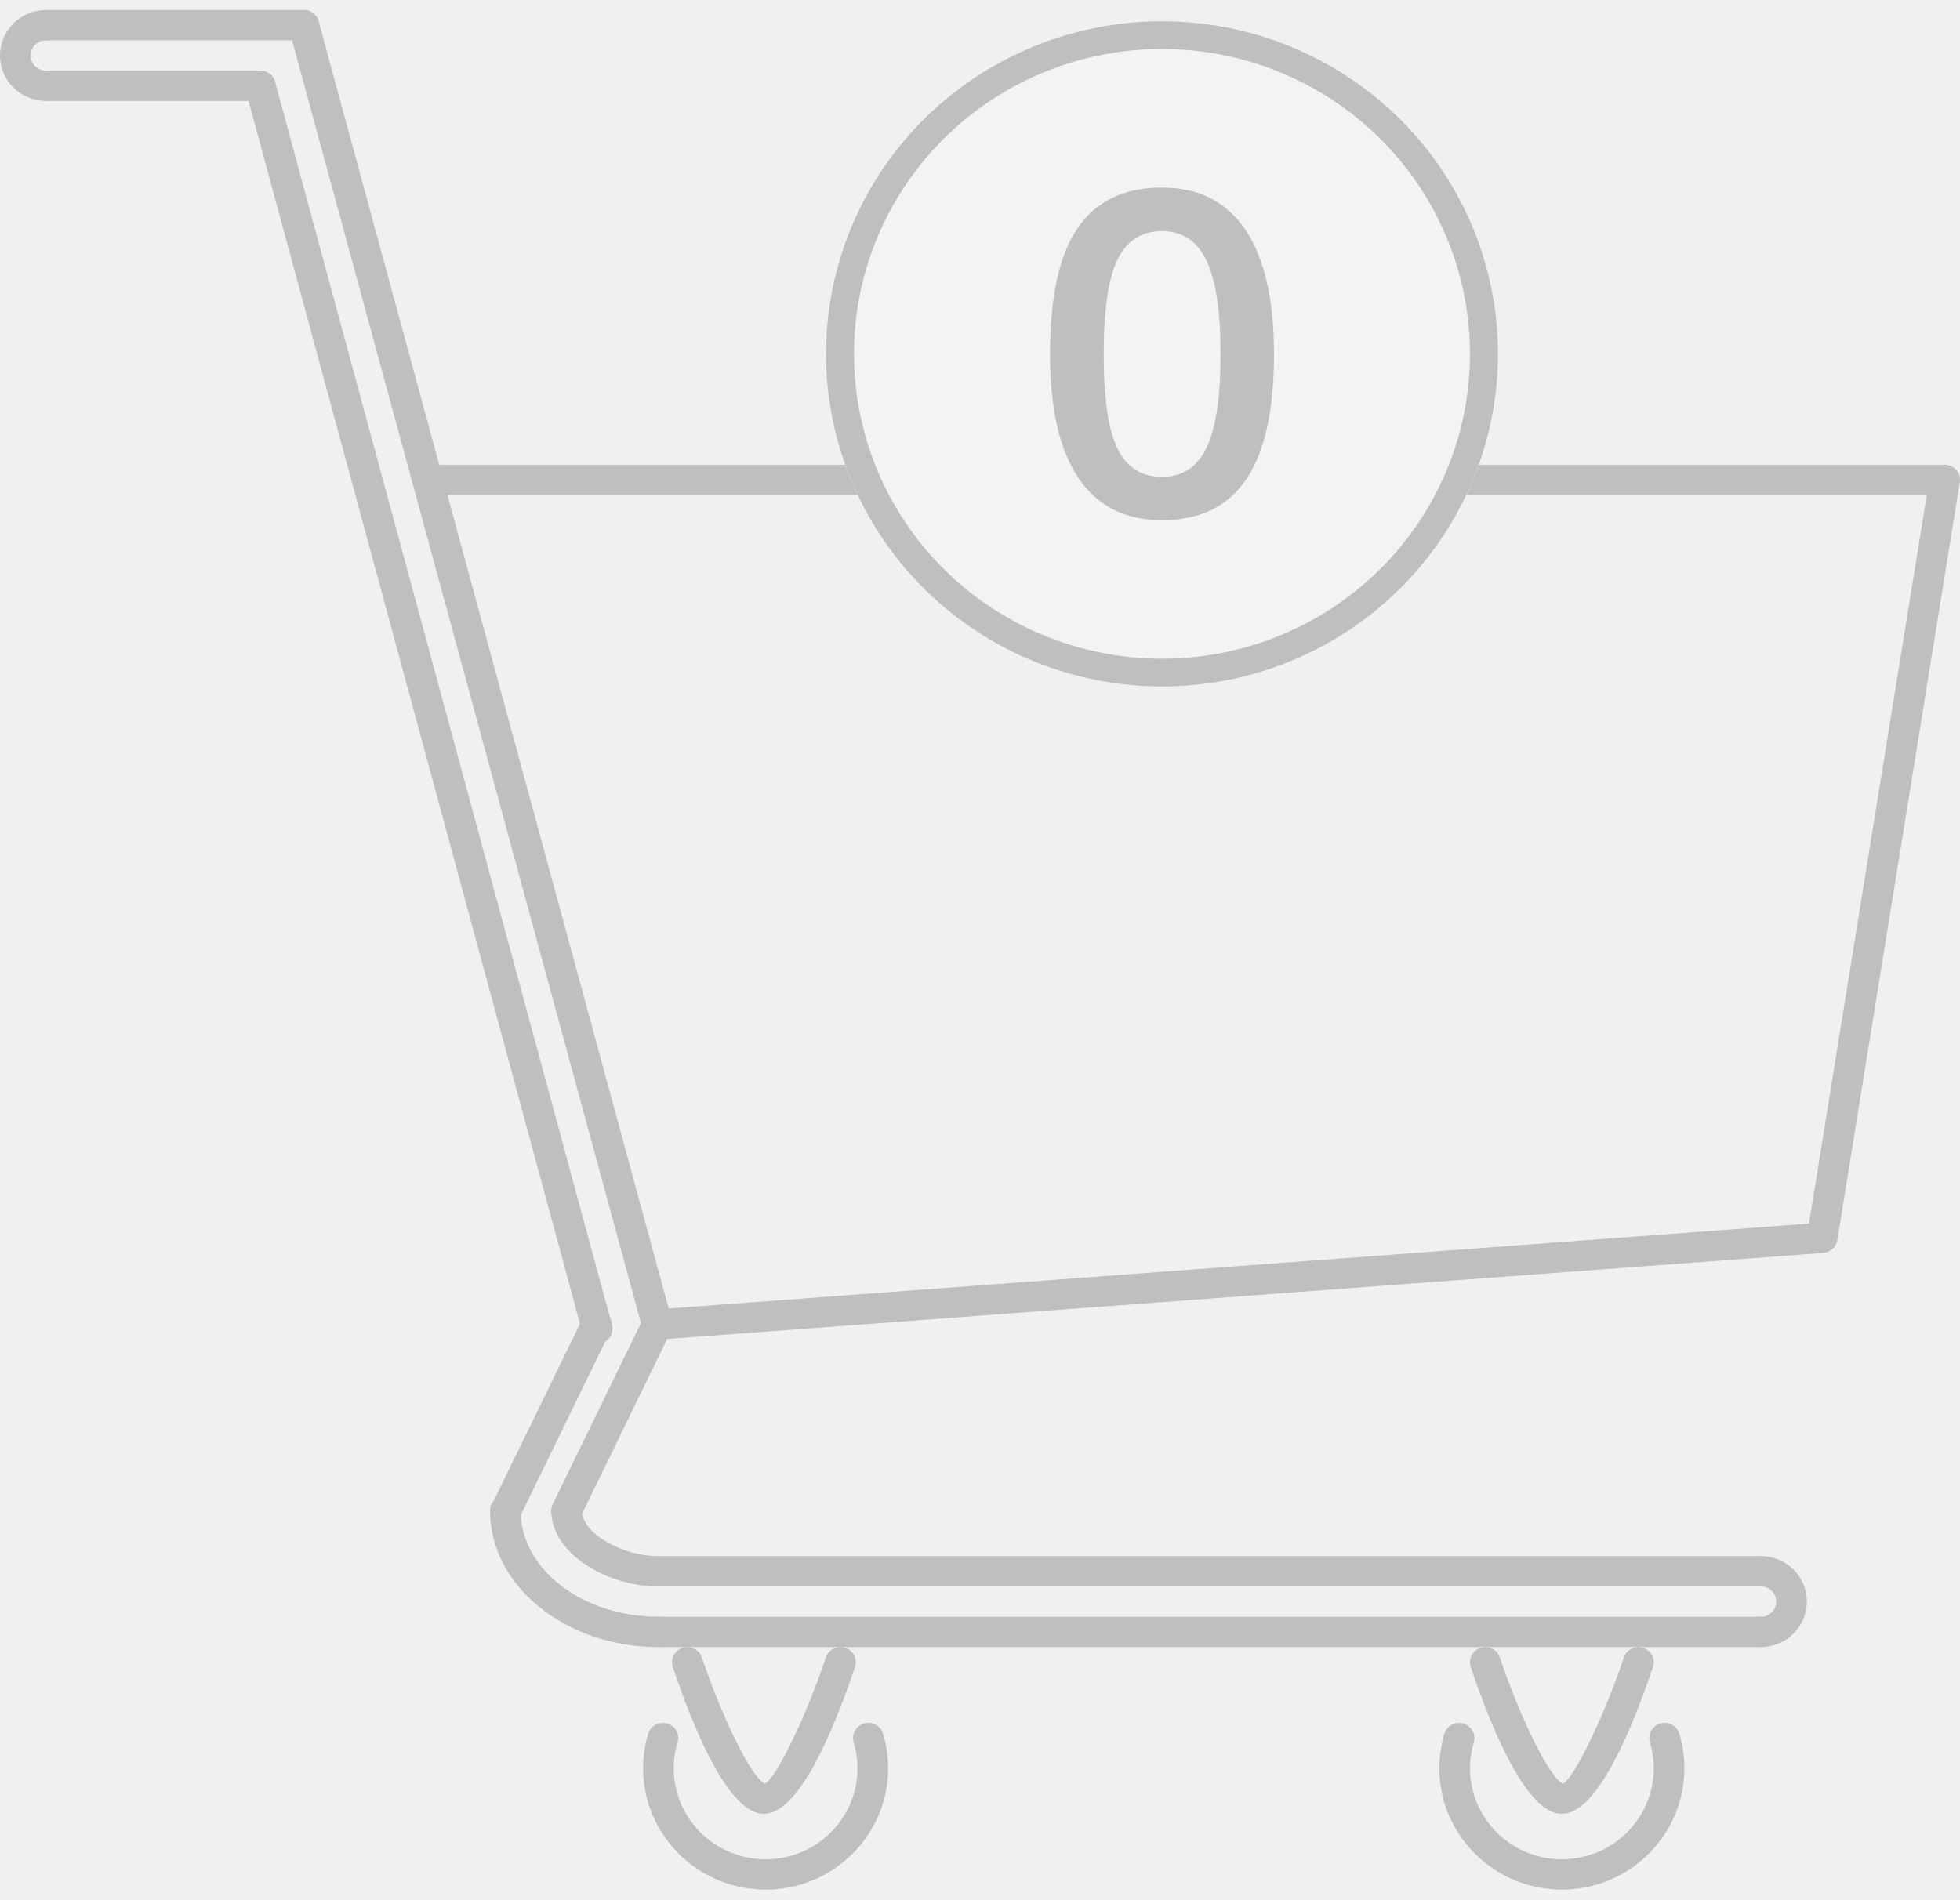
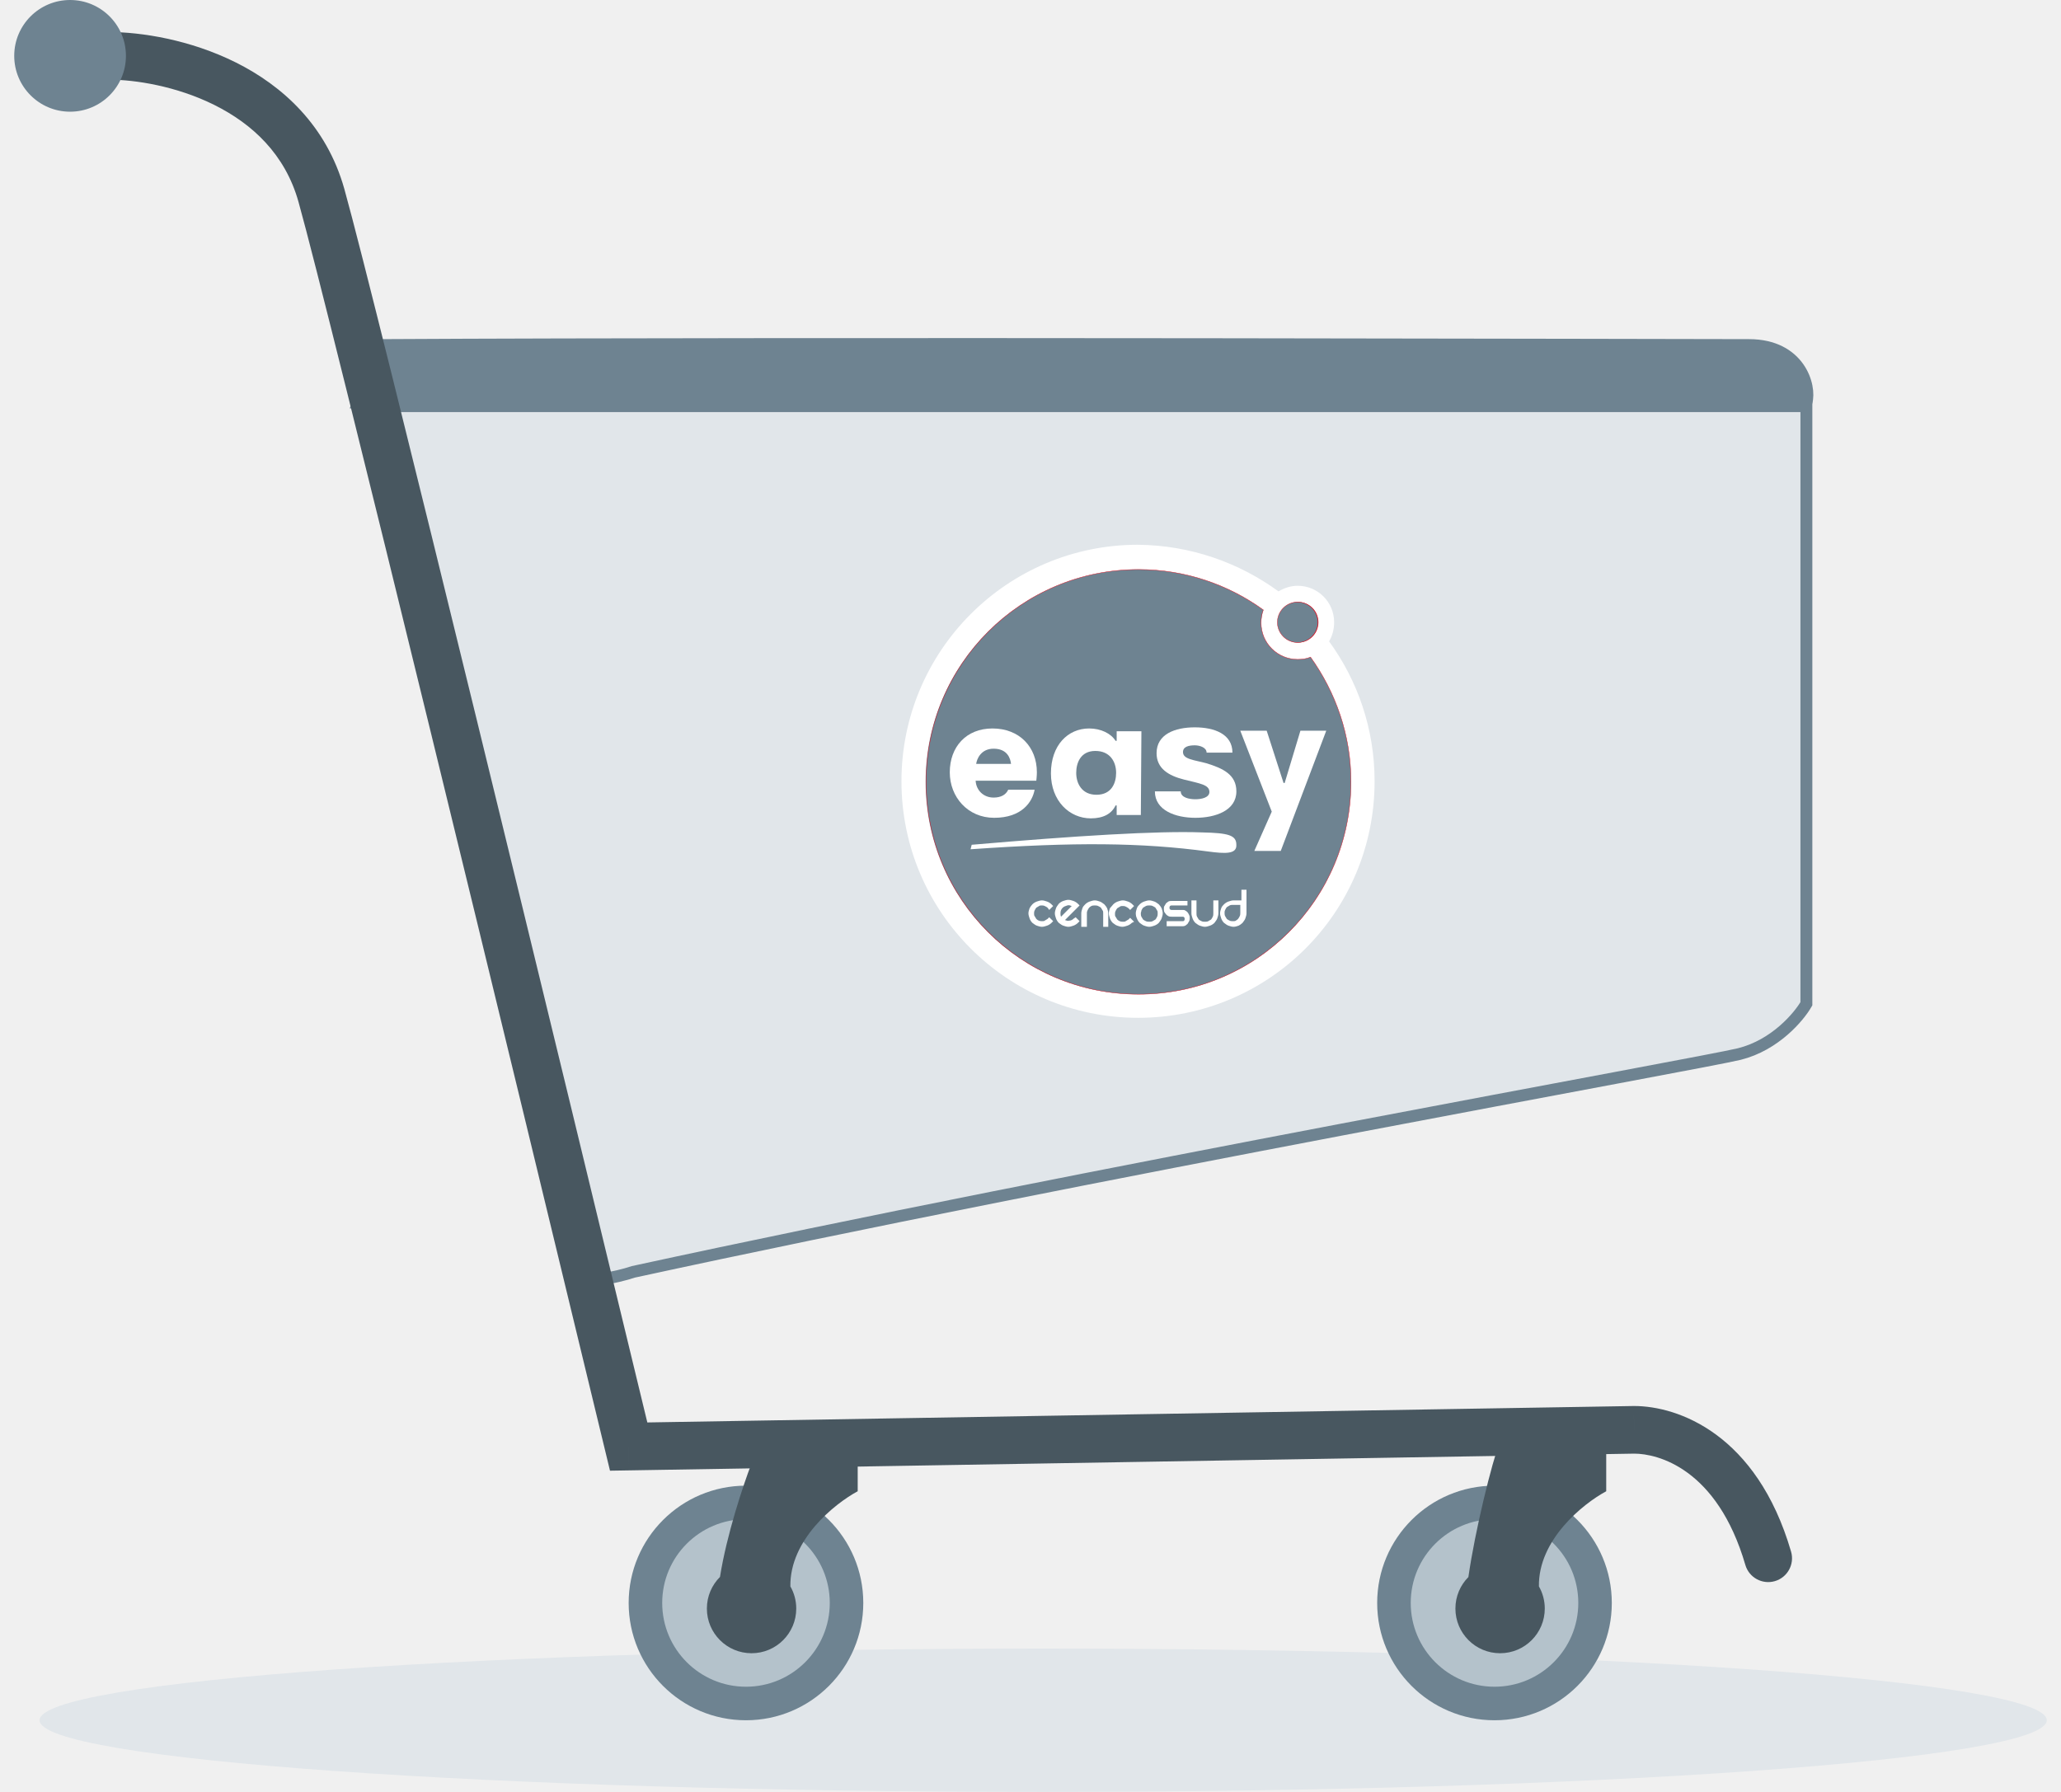
- <svg xmlns="http://www.w3.org/2000/svg" width="98" height="95" viewBox="0 0 98 95" fill="none">
-   <path d="M97.817 23.509C97.67 23.339 97.458 23.242 97.234 23.242H21.437C21.014 23.242 20.672 23.581 20.672 24C20.672 24.419 21.014 24.758 21.437 24.758H96.337L90.448 61.193L32.802 65.485C32.38 65.516 32.064 65.88 32.096 66.298C32.126 66.696 32.462 66.998 32.859 66.998C32.878 66.998 32.898 66.998 32.917 66.996L91.165 62.66C91.52 62.633 91.809 62.37 91.865 62.023L97.99 24.12C98.026 23.901 97.962 23.677 97.817 23.509Z" fill="#BFBFBF" />
-   <path d="M30.598 66.257L13.755 4.095C13.646 3.689 13.226 3.452 12.817 3.559C12.409 3.667 12.166 4.083 12.276 4.487L29.12 66.648C29.212 66.988 29.521 67.21 29.858 67.21C29.924 67.21 29.991 67.202 30.057 67.185C30.466 67.075 30.708 66.661 30.598 66.257Z" fill="#BFBFBF" />
-   <path d="M33.6 66.046L15.931 1.062C15.82 0.657 15.401 0.417 14.993 0.526C14.584 0.635 14.342 1.051 14.452 1.455L32.121 66.44C32.213 66.779 32.523 67.001 32.86 67.001C32.926 67.001 32.993 66.994 33.059 66.976C33.468 66.866 33.71 66.451 33.6 66.046Z" fill="#BFBFBF" />
-   <path d="M13.016 3.533H2.297C1.874 3.533 1.532 3.872 1.532 4.291C1.532 4.71 1.874 5.049 2.297 5.049H13.016C13.439 5.049 13.781 4.71 13.781 4.291C13.781 3.872 13.439 3.533 13.016 3.533Z" fill="#BFBFBF" />
-   <path d="M15.192 0.5H2.297C1.874 0.5 1.532 0.84 1.532 1.259C1.532 1.678 1.874 2.017 2.297 2.017H15.192C15.615 2.017 15.957 1.678 15.957 1.259C15.957 0.84 15.615 0.5 15.192 0.5Z" fill="#BFBFBF" />
-   <path d="M2.297 3.533C1.874 3.533 1.531 3.193 1.531 2.775C1.531 2.357 1.874 2.017 2.297 2.017C2.72 2.017 3.062 1.678 3.062 1.259C3.062 0.84 2.72 0.501 2.297 0.501C1.03 0.501 -0 1.521 -0 2.775C-0 4.029 1.03 5.049 2.297 5.049C2.72 5.049 3.062 4.71 3.062 4.291C3.062 3.872 2.72 3.533 2.297 3.533Z" fill="#BFBFBF" />
-   <path d="M33.194 65.561C32.812 65.382 32.355 65.539 32.172 65.915L27.639 75.22C27.455 75.598 27.615 76.051 27.996 76.231C28.103 76.283 28.216 76.307 28.328 76.307C28.613 76.307 28.886 76.15 29.018 75.879L33.55 66.573C33.734 66.196 33.574 65.743 33.194 65.561Z" fill="#BFBFBF" />
-   <path d="M30.161 65.561C29.78 65.382 29.323 65.539 29.139 65.915L24.607 75.22C24.423 75.598 24.583 76.051 24.963 76.231C25.071 76.283 25.184 76.307 25.295 76.307C25.58 76.307 25.854 76.15 25.986 75.879L30.518 66.573C30.702 66.196 30.542 65.743 30.161 65.561Z" fill="#BFBFBF" />
-   <path d="M88.047 80.855H32.922C32.499 80.855 32.157 81.194 32.157 81.613C32.157 82.032 32.499 82.371 32.922 82.371H88.047C88.47 82.371 88.812 82.032 88.812 81.613C88.812 81.194 88.47 80.855 88.047 80.855Z" fill="#BFBFBF" />
-   <path d="M88.047 77.823H32.922C32.499 77.823 32.157 78.162 32.157 78.581C32.157 79 32.499 79.339 32.922 79.339H88.047C88.47 79.339 88.812 79 88.812 78.581C88.812 78.162 88.47 77.823 88.047 77.823Z" fill="#BFBFBF" />
-   <path d="M32.922 80.855C29.122 80.855 26.031 78.474 26.031 75.549C26.031 75.13 25.689 74.79 25.265 74.79C24.842 74.79 24.5 75.13 24.5 75.549C24.5 79.311 28.278 82.371 32.922 82.371C33.345 82.371 33.687 82.032 33.687 81.613C33.687 81.194 33.345 80.855 32.922 80.855Z" fill="#BFBFBF" />
-   <path d="M32.922 77.823C31.062 77.823 29.094 76.655 29.094 75.549C29.094 75.13 28.752 74.79 28.329 74.79C27.905 74.79 27.563 75.13 27.563 75.549C27.563 77.718 30.392 79.339 32.922 79.339C33.345 79.339 33.688 79 33.688 78.581C33.688 78.162 33.345 77.823 32.922 77.823Z" fill="#BFBFBF" />
-   <path d="M88.046 77.823C87.623 77.823 87.281 78.162 87.281 78.581C87.281 79 87.623 79.339 88.046 79.339C88.468 79.339 88.812 79.679 88.812 80.097C88.812 80.516 88.468 80.855 88.046 80.855C87.623 80.855 87.281 81.194 87.281 81.613C87.281 82.032 87.623 82.371 88.046 82.371C89.312 82.371 90.343 81.351 90.343 80.097C90.343 78.843 89.312 77.823 88.046 77.823Z" fill="#BFBFBF" />
-   <path d="M44.152 86.703C44.032 86.302 43.608 86.074 43.2 86.194C42.795 86.312 42.564 86.734 42.685 87.135C42.811 87.556 42.875 87.992 42.875 88.435C42.875 90.943 40.815 92.984 38.282 92.984C35.749 92.984 33.688 90.943 33.688 88.435C33.688 87.992 33.752 87.556 33.878 87.135C33.999 86.734 33.768 86.312 33.363 86.194C32.957 86.075 32.532 86.302 32.411 86.703C32.242 87.263 32.157 87.846 32.157 88.435C32.157 91.78 34.904 94.5 38.282 94.5C41.659 94.5 44.407 91.78 44.407 88.435C44.407 87.846 44.321 87.263 44.152 86.703Z" fill="#BFBFBF" />
-   <path d="M83.965 86.705C83.844 86.304 83.422 86.074 83.013 86.193C82.609 86.313 82.377 86.735 82.497 87.136C82.624 87.556 82.687 87.993 82.687 88.436C82.687 90.944 80.626 92.984 78.093 92.984C75.56 92.984 73.499 90.944 73.499 88.436C73.499 87.993 73.564 87.556 73.691 87.138C73.81 86.736 73.58 86.314 73.176 86.194C72.769 86.076 72.345 86.302 72.222 86.702C72.055 87.262 71.968 87.845 71.968 88.436C71.968 91.78 74.716 94.5 78.093 94.5C81.469 94.5 84.218 91.78 84.218 88.436C84.218 87.848 84.133 87.265 83.965 86.705Z" fill="#BFBFBF" />
-   <path d="M82.164 82.411C81.76 82.278 81.329 82.493 81.195 82.889C80.14 86.022 78.664 88.972 78.149 89.201C77.522 88.972 76.046 86.022 74.992 82.889C74.857 82.493 74.427 82.278 74.023 82.411C73.622 82.543 73.405 82.972 73.538 83.369C74.666 86.718 76.371 90.71 78.093 90.71C79.816 90.71 81.52 86.718 82.648 83.369C82.781 82.972 82.564 82.543 82.164 82.411Z" fill="#BFBFBF" />
-   <path d="M42.264 82.411C41.861 82.278 41.43 82.493 41.295 82.889C40.241 86.022 38.765 88.972 38.249 89.201C37.623 88.972 36.147 86.022 35.093 82.889C34.958 82.493 34.527 82.278 34.124 82.411C33.723 82.543 33.506 82.972 33.639 83.369C34.767 86.718 36.471 90.71 38.194 90.71C39.917 90.71 41.621 86.718 42.749 83.369C42.882 82.972 42.665 82.543 42.264 82.411Z" fill="#BFBFBF" />
-   <ellipse cx="58.1" cy="17.697" rx="16.8" ry="16.634" fill="#F3F3F3" />
-   <path d="M58.1 34.331C61.423 34.331 64.671 33.356 67.434 31.528C70.196 29.7 72.35 27.102 73.621 24.063C74.893 21.023 75.225 17.679 74.577 14.452C73.929 11.225 72.329 8.261 69.98 5.935C67.63 3.609 64.636 2.024 61.378 1.383C58.119 0.741 54.741 1.07 51.671 2.329C48.601 3.588 45.977 5.72 44.131 8.456C42.285 11.191 41.3 14.407 41.3 17.697C41.3 22.109 43.07 26.34 46.221 29.459C49.371 32.579 53.644 34.331 58.1 34.331V34.331ZM58.1 2.449C61.146 2.449 64.123 3.343 66.656 5.019C69.188 6.694 71.162 9.076 72.328 11.862C73.493 14.648 73.798 17.714 73.204 20.672C72.61 23.63 71.143 26.347 68.99 28.479C66.836 30.612 64.092 32.064 61.105 32.652C58.117 33.24 55.021 32.938 52.207 31.784C49.393 30.63 46.988 28.676 45.295 26.169C43.603 23.661 42.7 20.713 42.7 17.697C42.7 13.653 44.322 9.775 47.211 6.915C50.099 4.056 54.016 2.449 58.1 2.449V2.449Z" fill="#BFBFBF" />
-   <path d="M63.7 17.714C63.7 20.521 63.237 22.607 62.312 23.97C61.395 25.333 59.989 26.015 58.094 26.015C56.259 26.015 54.868 25.311 53.921 23.904C52.974 22.496 52.5 20.433 52.5 17.714C52.5 14.863 52.958 12.762 53.876 11.414C54.801 10.058 56.207 9.38 58.094 9.38C59.936 9.38 61.331 10.088 62.279 11.502C63.226 12.917 63.7 14.988 63.7 17.714ZM55.184 17.714C55.184 19.917 55.413 21.49 55.872 22.433C56.338 23.377 57.079 23.848 58.094 23.848C59.109 23.848 59.85 23.369 60.316 22.411C60.79 21.453 61.027 19.888 61.027 17.714C61.027 15.548 60.79 13.982 60.316 13.017C59.85 12.044 59.109 11.558 58.094 11.558C57.079 11.558 56.338 12.033 55.872 12.983C55.413 13.934 55.184 15.511 55.184 17.714Z" fill="#BFBFBF" />
+ <svg xmlns="http://www.w3.org/2000/svg" width="138" height="120" viewBox="0 0 138 120" fill="none">
+   <ellipse cx="69.848" cy="115.2" rx="67.2" ry="4.8" fill="#E1E6EA" />
+   <path d="M23.992 26.951L25.432 23.111C54.552 22.951 113.634 23.111 117.112 23.111C120.472 23.111 121.272 25.831 120.952 26.951H23.992Z" fill="#6E8391" stroke="#6E8391" stroke-width="0.8" stroke-linecap="square" />
+   <path d="M120.952 27.198H24.079C28.817 46.149 38.367 84.275 38.666 85.172C38.965 86.07 41.284 85.546 42.406 85.172C72.67 78.591 114.07 71.184 116.463 70.585C118.857 69.987 120.453 68.092 120.952 67.219V27.198Z" fill="#E1E6EA" stroke="#6E8391" stroke-width="0.797" />
+   <path d="M42.094 96.873L42.121 98.467L40.844 98.488L40.544 97.247L42.094 96.873ZM109.419 95.751L109.392 94.156L109.406 94.156H109.419V95.751ZM119.926 103.907C120.173 104.752 119.687 105.637 118.842 105.884C117.997 106.13 117.111 105.645 116.865 104.8L119.926 103.907ZM7.31 2.146C9.448 2.146 12.729 2.654 15.793 4.184C18.886 5.729 21.858 8.375 23.058 12.661L19.987 13.521C19.093 10.326 16.891 8.297 14.368 7.037C11.815 5.762 9.037 5.335 7.31 5.335V2.146ZM23.058 12.661C25.163 20.178 37.666 71.714 43.644 96.499L40.544 97.247C34.554 72.411 22.072 20.965 19.987 13.521L23.058 12.661ZM42.068 95.278L109.392 94.156L109.445 97.345L42.121 98.467L42.068 95.278ZM109.419 94.156C112.348 94.156 117.627 96.023 119.926 103.907L116.865 104.8C114.975 98.321 110.978 97.345 109.419 97.345V94.156Z" fill="#485760" />
+   <ellipse cx="7.855" cy="7.855" rx="7.855" ry="7.855" transform="matrix(-1 0 0 1 107.923 99.4907)" fill="#6E8391" />
+   <ellipse cx="7.855" cy="7.855" rx="7.855" ry="7.855" transform="matrix(-1 0 0 1 57.8037 99.4907)" fill="#6E8391" />
+   <circle cx="5.61" cy="5.61" r="5.61" transform="matrix(-1 0 0 1 105.679 101.735)" fill="#B4C2CB" />
+   <circle cx="5.61" cy="5.61" r="5.61" transform="matrix(-1 0 0 1 55.5596 101.735)" fill="#B4C2CB" />
+   <path fill-rule="evenodd" clip-rule="evenodd" d="M107.549 96.499V99.865C105.988 100.705 102.993 103.118 103.042 106.236C103.292 106.673 103.435 107.18 103.435 107.719C103.435 109.372 102.095 110.712 100.443 110.712C98.79 110.712 97.451 109.372 97.451 107.719C97.451 106.896 97.783 106.151 98.32 105.61C98.76 102.526 99.883 97.954 100.443 96.499H107.549Z" fill="#485760" />
+   <path fill-rule="evenodd" clip-rule="evenodd" d="M57.43 97.995V99.865C55.869 100.706 52.874 103.119 52.922 106.236C53.172 106.674 53.315 107.18 53.315 107.72C53.315 109.372 51.976 110.712 50.323 110.712C48.67 110.712 47.331 109.372 47.331 107.72C47.331 106.893 47.666 106.144 48.209 105.602C48.654 102.775 49.767 99.442 50.323 97.995H57.43Z" fill="#485760" />
+   <ellipse cx="3.74" cy="3.74" rx="3.74" ry="3.74" transform="matrix(-1 0 0 1 8.43262 0)" fill="#6E8391" />
+   <path d="M85.606 39.603C85.982 39.377 86.434 39.227 86.885 39.227C88.24 39.227 89.331 40.318 89.331 41.672C89.331 42.124 89.218 42.575 88.992 42.951C90.911 45.585 92.04 48.821 92.04 52.32C92.04 61.087 84.966 68.16 76.2 68.16C67.471 68.16 60.36 61.087 60.36 52.32C60.36 43.591 67.433 36.48 76.2 36.48C79.737 36.518 82.972 37.684 85.606 39.603Z" fill="white" />
+   <path d="M87.751 44.005C87.488 44.118 87.187 44.156 86.886 44.156C85.531 44.156 84.44 43.065 84.44 41.71C84.44 41.409 84.515 41.108 84.591 40.845C82.258 39.152 79.361 38.136 76.238 38.136C68.374 38.136 61.978 44.494 61.978 52.358C61.978 60.221 68.337 66.58 76.2 66.58C84.101 66.618 90.46 60.221 90.46 52.358C90.46 49.235 89.444 46.376 87.751 44.005Z" fill="#6E8391" />
+   <path d="M87.75 44.005C87.487 44.118 87.186 44.156 86.885 44.156C85.531 44.156 84.439 43.065 84.439 41.71C84.439 41.409 84.477 41.108 84.59 40.845C82.257 39.152 79.36 38.136 76.237 38.136C68.374 38.136 62.015 44.494 62.015 52.358C62.015 60.221 68.374 66.58 76.237 66.58C84.101 66.58 90.459 60.221 90.459 52.358C90.459 49.235 89.444 46.376 87.75 44.005Z" stroke="#DF1122" stroke-width="0.026" stroke-miterlimit="3.864" />
+   <path d="M85.568 41.672C85.568 40.919 86.17 40.317 86.922 40.317C87.675 40.317 88.277 40.919 88.277 41.672C88.277 42.424 87.675 43.026 86.922 43.026C86.17 43.026 85.568 42.424 85.568 41.672Z" fill="#DF1122" />
+   <path d="M86.886 43.026C87.634 43.026 88.24 42.42 88.24 41.672C88.24 40.924 87.634 40.317 86.886 40.317C86.138 40.317 85.531 40.924 85.531 41.672C85.531 42.42 86.138 43.026 86.886 43.026Z" fill="#6E8391" stroke="#DF1122" stroke-width="0.024" stroke-miterlimit="3.864" />
+   <path d="M88.803 48.934L85.756 56.985H83.987L85.154 54.352L83.047 48.934H84.815L85.944 52.433H86.019L87.073 48.934H88.803Z" fill="white" />
+   <path d="M82.785 52.997C82.785 54.276 81.393 54.766 80.038 54.766C78.721 54.766 77.329 54.276 77.329 52.997H79.06C79.06 53.411 79.624 53.524 80.038 53.524C80.452 53.524 80.979 53.411 80.979 53.035C80.979 52.546 80.339 52.471 79.286 52.207C78.232 51.944 77.442 51.455 77.442 50.439C77.442 49.16 78.684 48.708 80.001 48.708C81.317 48.708 82.521 49.16 82.521 50.401H80.791C80.791 50.062 80.339 49.912 80.001 49.912C79.624 49.912 79.21 49.987 79.21 50.364C79.21 50.853 79.963 50.89 80.791 51.116C81.882 51.455 82.785 51.868 82.785 52.997Z" fill="white" />
+   <path d="M74.733 51.756C74.733 51.003 74.319 50.288 73.341 50.288C72.362 50.288 72.061 51.078 72.061 51.756C72.061 52.47 72.438 53.223 73.416 53.223C74.432 53.223 74.733 52.433 74.733 51.756ZM76.388 54.577H74.77V53.938H74.695C74.432 54.502 73.867 54.803 73.04 54.803C71.61 54.803 70.368 53.637 70.368 51.793C70.368 49.912 71.497 48.783 72.927 48.783C73.717 48.783 74.394 49.122 74.695 49.611H74.77V48.971H76.426L76.388 54.577Z" fill="white" />
+   <path d="M80.902 57.023C76.425 56.421 71.947 56.384 64.987 56.873L65.062 56.572C72.023 55.97 77.516 55.631 80.488 55.744C82.257 55.782 82.783 55.932 82.783 56.572C82.821 57.212 82.031 57.174 80.902 57.023Z" fill="white" />
+   <path d="M67.696 51.154C67.658 50.815 67.47 50.138 66.529 50.138C65.664 50.138 65.401 50.853 65.363 51.154H67.696ZM69.427 51.718C69.427 51.944 69.389 52.282 69.389 52.282H65.326C65.363 52.922 65.852 53.411 66.529 53.411C67.019 53.411 67.357 53.223 67.508 52.884H69.276C69.126 53.712 68.411 54.766 66.567 54.766C64.799 54.766 63.595 53.373 63.595 51.718C63.595 50.025 64.686 48.783 66.454 48.783C68.26 48.783 69.427 50.025 69.427 51.718Z" fill="white" />
+   <path d="M69.126 60.56C69.201 60.484 69.314 60.409 69.427 60.372C69.54 60.334 69.652 60.296 69.765 60.296C69.878 60.296 69.991 60.334 70.104 60.372C70.217 60.409 70.33 60.484 70.405 60.56L70.518 60.673L70.254 60.936L70.141 60.785C70.104 60.748 70.029 60.71 69.953 60.673C69.878 60.635 69.803 60.635 69.765 60.635C69.69 60.635 69.615 60.635 69.577 60.673C69.502 60.71 69.464 60.748 69.389 60.785C69.351 60.823 69.314 60.898 69.276 60.974C69.239 61.049 69.239 61.124 69.239 61.162C69.239 61.237 69.239 61.312 69.276 61.35C69.314 61.425 69.351 61.463 69.389 61.538C69.502 61.651 69.615 61.688 69.765 61.688C69.841 61.688 69.916 61.688 69.953 61.651C70.029 61.613 70.066 61.576 70.141 61.538L70.254 61.425L70.518 61.688L70.405 61.801C70.33 61.877 70.217 61.952 70.104 61.989C69.991 62.027 69.878 62.065 69.765 62.065C69.652 62.065 69.54 62.027 69.427 61.989C69.314 61.952 69.239 61.877 69.126 61.801C69.05 61.726 68.975 61.613 68.938 61.5C68.9 61.388 68.862 61.275 68.862 61.162C68.862 61.049 68.9 60.936 68.938 60.823C68.975 60.748 69.05 60.635 69.126 60.56Z" fill="white" />
+   <path d="M71.158 60.785C71.045 60.898 71.007 61.011 71.007 61.162C71.007 61.237 71.007 61.312 71.045 61.388C71.082 61.35 71.12 61.312 71.195 61.237C71.27 61.162 71.346 61.087 71.383 61.049C71.459 60.974 71.534 60.898 71.609 60.823C71.684 60.748 71.722 60.71 71.76 60.673C71.647 60.635 71.572 60.597 71.459 60.635C71.346 60.673 71.233 60.71 71.158 60.785ZM72.023 61.425L72.286 61.688L72.174 61.801C72.098 61.877 71.985 61.952 71.873 61.989C71.76 62.027 71.647 62.065 71.534 62.065C71.421 62.065 71.308 62.027 71.195 61.989C71.082 61.952 71.007 61.877 70.894 61.801C70.819 61.726 70.744 61.613 70.706 61.5C70.668 61.388 70.631 61.275 70.631 61.162C70.631 61.049 70.668 60.936 70.706 60.823C70.744 60.71 70.819 60.635 70.894 60.522C70.969 60.447 71.082 60.372 71.195 60.334C71.308 60.296 71.421 60.259 71.534 60.259C71.647 60.259 71.76 60.296 71.873 60.334C71.985 60.372 72.098 60.447 72.174 60.522L72.286 60.635L71.308 61.613C71.421 61.651 71.496 61.688 71.609 61.651C71.722 61.651 71.835 61.576 71.91 61.5L72.023 61.425Z" fill="white" />
+   <path d="M72.4 61.162C72.4 61.049 72.438 60.936 72.475 60.823C72.513 60.71 72.588 60.635 72.663 60.56C72.739 60.484 72.851 60.409 72.964 60.372C73.077 60.334 73.19 60.296 73.303 60.296C73.416 60.296 73.529 60.334 73.641 60.372C73.754 60.409 73.83 60.484 73.942 60.56C74.018 60.635 74.093 60.748 74.131 60.823C74.168 60.936 74.206 61.049 74.206 61.162V62.065H73.867V61.162C73.867 61.087 73.867 61.011 73.83 60.974C73.792 60.898 73.754 60.861 73.717 60.785C73.679 60.748 73.604 60.71 73.529 60.673C73.453 60.635 73.378 60.635 73.303 60.635C73.228 60.635 73.152 60.635 73.077 60.673C73.002 60.71 72.964 60.748 72.927 60.785C72.889 60.823 72.851 60.898 72.814 60.974C72.776 61.049 72.776 61.087 72.776 61.162V62.065H72.4V61.162Z" fill="white" />
+   <path d="M74.544 60.56C74.619 60.484 74.732 60.409 74.845 60.372C74.958 60.334 75.071 60.296 75.184 60.296C75.297 60.296 75.409 60.334 75.522 60.372C75.635 60.409 75.748 60.484 75.823 60.56L75.936 60.673L75.673 60.936L75.56 60.823C75.522 60.785 75.447 60.748 75.372 60.71C75.297 60.673 75.221 60.673 75.184 60.673C75.109 60.673 75.033 60.673 74.996 60.71C74.92 60.748 74.883 60.785 74.808 60.823C74.77 60.861 74.732 60.936 74.695 61.011C74.657 61.087 74.657 61.162 74.657 61.199C74.657 61.275 74.657 61.35 74.695 61.388C74.732 61.463 74.77 61.5 74.808 61.576C74.92 61.688 75.033 61.726 75.184 61.726C75.259 61.726 75.334 61.726 75.372 61.688C75.447 61.651 75.485 61.613 75.56 61.576L75.673 61.463L75.936 61.726L75.786 61.801C75.71 61.877 75.598 61.952 75.485 61.989C75.372 62.027 75.259 62.065 75.146 62.065C75.033 62.065 74.92 62.027 74.808 61.989C74.695 61.952 74.619 61.877 74.507 61.801C74.431 61.726 74.356 61.613 74.318 61.5C74.281 61.388 74.243 61.275 74.243 61.162C74.243 61.049 74.281 60.936 74.318 60.823C74.394 60.748 74.469 60.635 74.544 60.56Z" fill="white" />
+   <path d="M76.387 61.162C76.387 61.237 76.388 61.312 76.425 61.388C76.463 61.463 76.5 61.5 76.538 61.576C76.576 61.613 76.651 61.651 76.726 61.688C76.801 61.726 76.877 61.726 76.952 61.726C77.027 61.726 77.102 61.726 77.178 61.688C77.253 61.651 77.29 61.613 77.366 61.576C77.403 61.538 77.441 61.463 77.479 61.388C77.516 61.312 77.516 61.237 77.516 61.162C77.516 61.087 77.516 61.011 77.479 60.974C77.441 60.898 77.403 60.861 77.366 60.785C77.328 60.748 77.253 60.71 77.178 60.673C77.102 60.635 77.027 60.635 76.952 60.635C76.877 60.635 76.801 60.635 76.726 60.673C76.651 60.71 76.613 60.748 76.538 60.785C76.5 60.823 76.463 60.898 76.425 60.974C76.425 61.049 76.387 61.087 76.387 61.162ZM76.049 61.162C76.049 61.049 76.087 60.936 76.124 60.823C76.162 60.71 76.237 60.635 76.312 60.56C76.388 60.484 76.5 60.409 76.613 60.372C76.726 60.334 76.839 60.296 76.952 60.296C77.065 60.296 77.178 60.334 77.29 60.372C77.403 60.409 77.479 60.484 77.591 60.56C77.667 60.635 77.742 60.748 77.78 60.823C77.817 60.936 77.855 61.049 77.855 61.162C77.855 61.275 77.817 61.388 77.78 61.5C77.742 61.613 77.667 61.688 77.591 61.801C77.516 61.877 77.403 61.952 77.29 61.989C77.178 62.027 77.065 62.065 76.952 62.065C76.839 62.065 76.726 62.027 76.613 61.989C76.5 61.952 76.425 61.877 76.312 61.801C76.237 61.726 76.162 61.613 76.124 61.5C76.087 61.425 76.049 61.312 76.049 61.162Z" fill="white" />
+   <path d="M79.51 60.296V60.635H78.457C78.419 60.635 78.382 60.635 78.344 60.673C78.306 60.71 78.306 60.748 78.306 60.785C78.306 60.823 78.306 60.861 78.344 60.898C78.382 60.936 78.419 60.936 78.457 60.936H79.172C79.247 60.936 79.322 60.936 79.36 60.974C79.435 61.011 79.473 61.049 79.51 61.087C79.548 61.124 79.586 61.199 79.623 61.275C79.661 61.35 79.661 61.388 79.661 61.463C79.661 61.538 79.661 61.613 79.623 61.688C79.586 61.764 79.548 61.801 79.51 61.877C79.473 61.914 79.397 61.952 79.36 61.989C79.285 62.027 79.209 62.027 79.172 62.027H78.118V61.688H79.172C79.209 61.688 79.285 61.688 79.285 61.651C79.322 61.613 79.322 61.576 79.322 61.538C79.322 61.5 79.322 61.463 79.285 61.425C79.247 61.388 79.209 61.388 79.172 61.388H78.457C78.382 61.388 78.306 61.388 78.231 61.35C78.156 61.312 78.118 61.275 78.081 61.237C78.043 61.199 78.005 61.124 77.968 61.087C77.93 61.011 77.93 60.936 77.93 60.861C77.93 60.785 77.93 60.71 77.968 60.673C78.005 60.597 78.043 60.56 78.081 60.484C78.118 60.447 78.194 60.409 78.231 60.372C78.306 60.334 78.382 60.334 78.457 60.334H79.51V60.296Z" fill="white" />
+   <path d="M81.581 60.296V61.162C81.581 61.275 81.543 61.388 81.506 61.5C81.468 61.613 81.393 61.688 81.317 61.801C81.242 61.877 81.129 61.952 81.016 61.989C80.904 62.027 80.791 62.065 80.678 62.065C80.565 62.065 80.452 62.027 80.339 61.989C80.226 61.952 80.151 61.877 80.038 61.801C79.963 61.726 79.888 61.613 79.85 61.5C79.812 61.388 79.775 61.275 79.775 61.162V60.296H80.114V61.162C80.114 61.237 80.114 61.312 80.151 61.388C80.189 61.463 80.226 61.5 80.264 61.576C80.302 61.613 80.377 61.651 80.452 61.688C80.527 61.726 80.603 61.726 80.678 61.726C80.753 61.726 80.828 61.726 80.904 61.688C80.979 61.651 81.016 61.613 81.092 61.576C81.129 61.538 81.167 61.463 81.205 61.388C81.242 61.312 81.242 61.237 81.242 61.162V60.296H81.581Z" fill="white" />
+   <path d="M82.559 61.688C82.634 61.688 82.709 61.688 82.747 61.651C82.822 61.613 82.86 61.576 82.897 61.538C82.935 61.5 82.973 61.425 83.01 61.35C83.048 61.275 83.048 61.199 83.048 61.124V60.597H82.559C82.484 60.597 82.408 60.597 82.333 60.635C82.258 60.673 82.22 60.71 82.145 60.748C82.107 60.785 82.07 60.861 82.032 60.936C81.994 61.011 81.994 61.049 81.994 61.124C81.994 61.199 81.994 61.275 82.032 61.35C82.07 61.425 82.107 61.463 82.145 61.538C82.183 61.576 82.258 61.613 82.333 61.651C82.408 61.688 82.484 61.688 82.559 61.688ZM83.462 59.581V61.162C83.462 61.275 83.424 61.388 83.386 61.5C83.349 61.613 83.274 61.688 83.198 61.801C83.123 61.877 83.01 61.952 82.935 61.989C82.822 62.027 82.709 62.065 82.596 62.065C82.484 62.065 82.371 62.027 82.258 61.989C82.145 61.952 82.07 61.877 81.957 61.801C81.882 61.726 81.806 61.613 81.769 61.5C81.731 61.388 81.693 61.275 81.693 61.162C81.693 61.049 81.731 60.936 81.769 60.823C81.806 60.71 81.882 60.635 81.957 60.56C82.032 60.484 82.145 60.409 82.258 60.372C82.371 60.334 82.484 60.296 82.596 60.296H83.123V59.581H83.462Z" fill="white" />
</svg>
